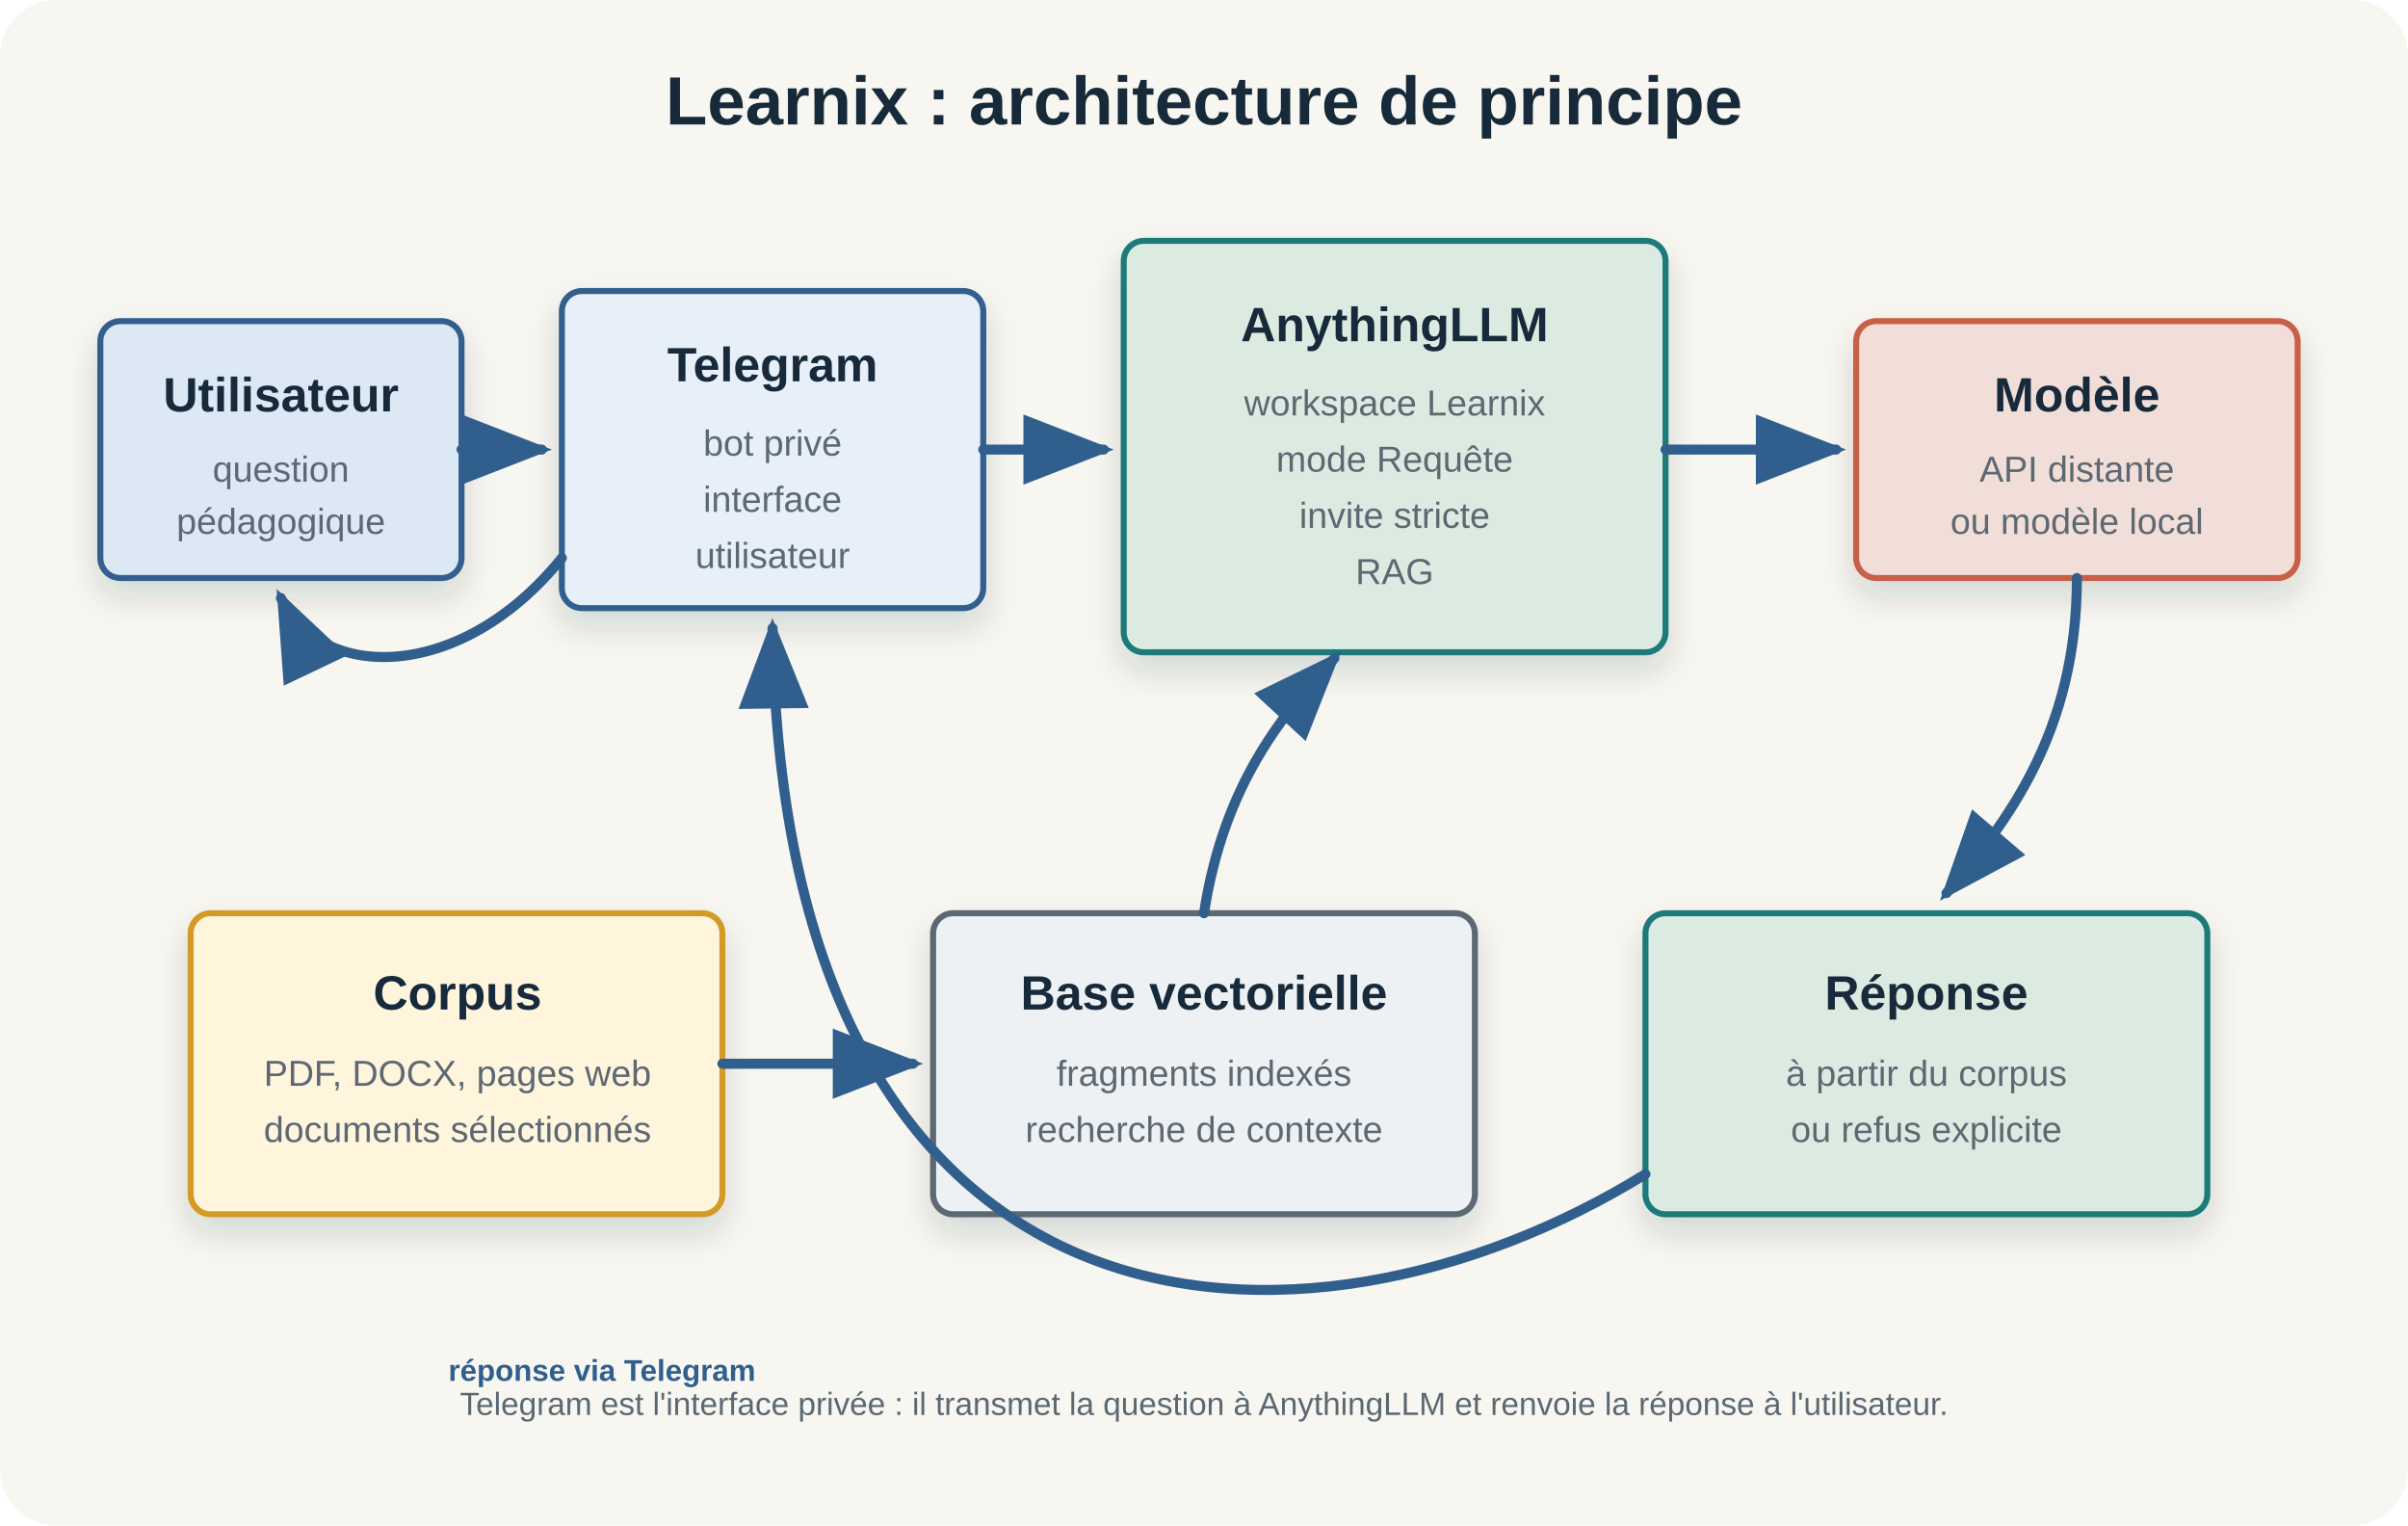
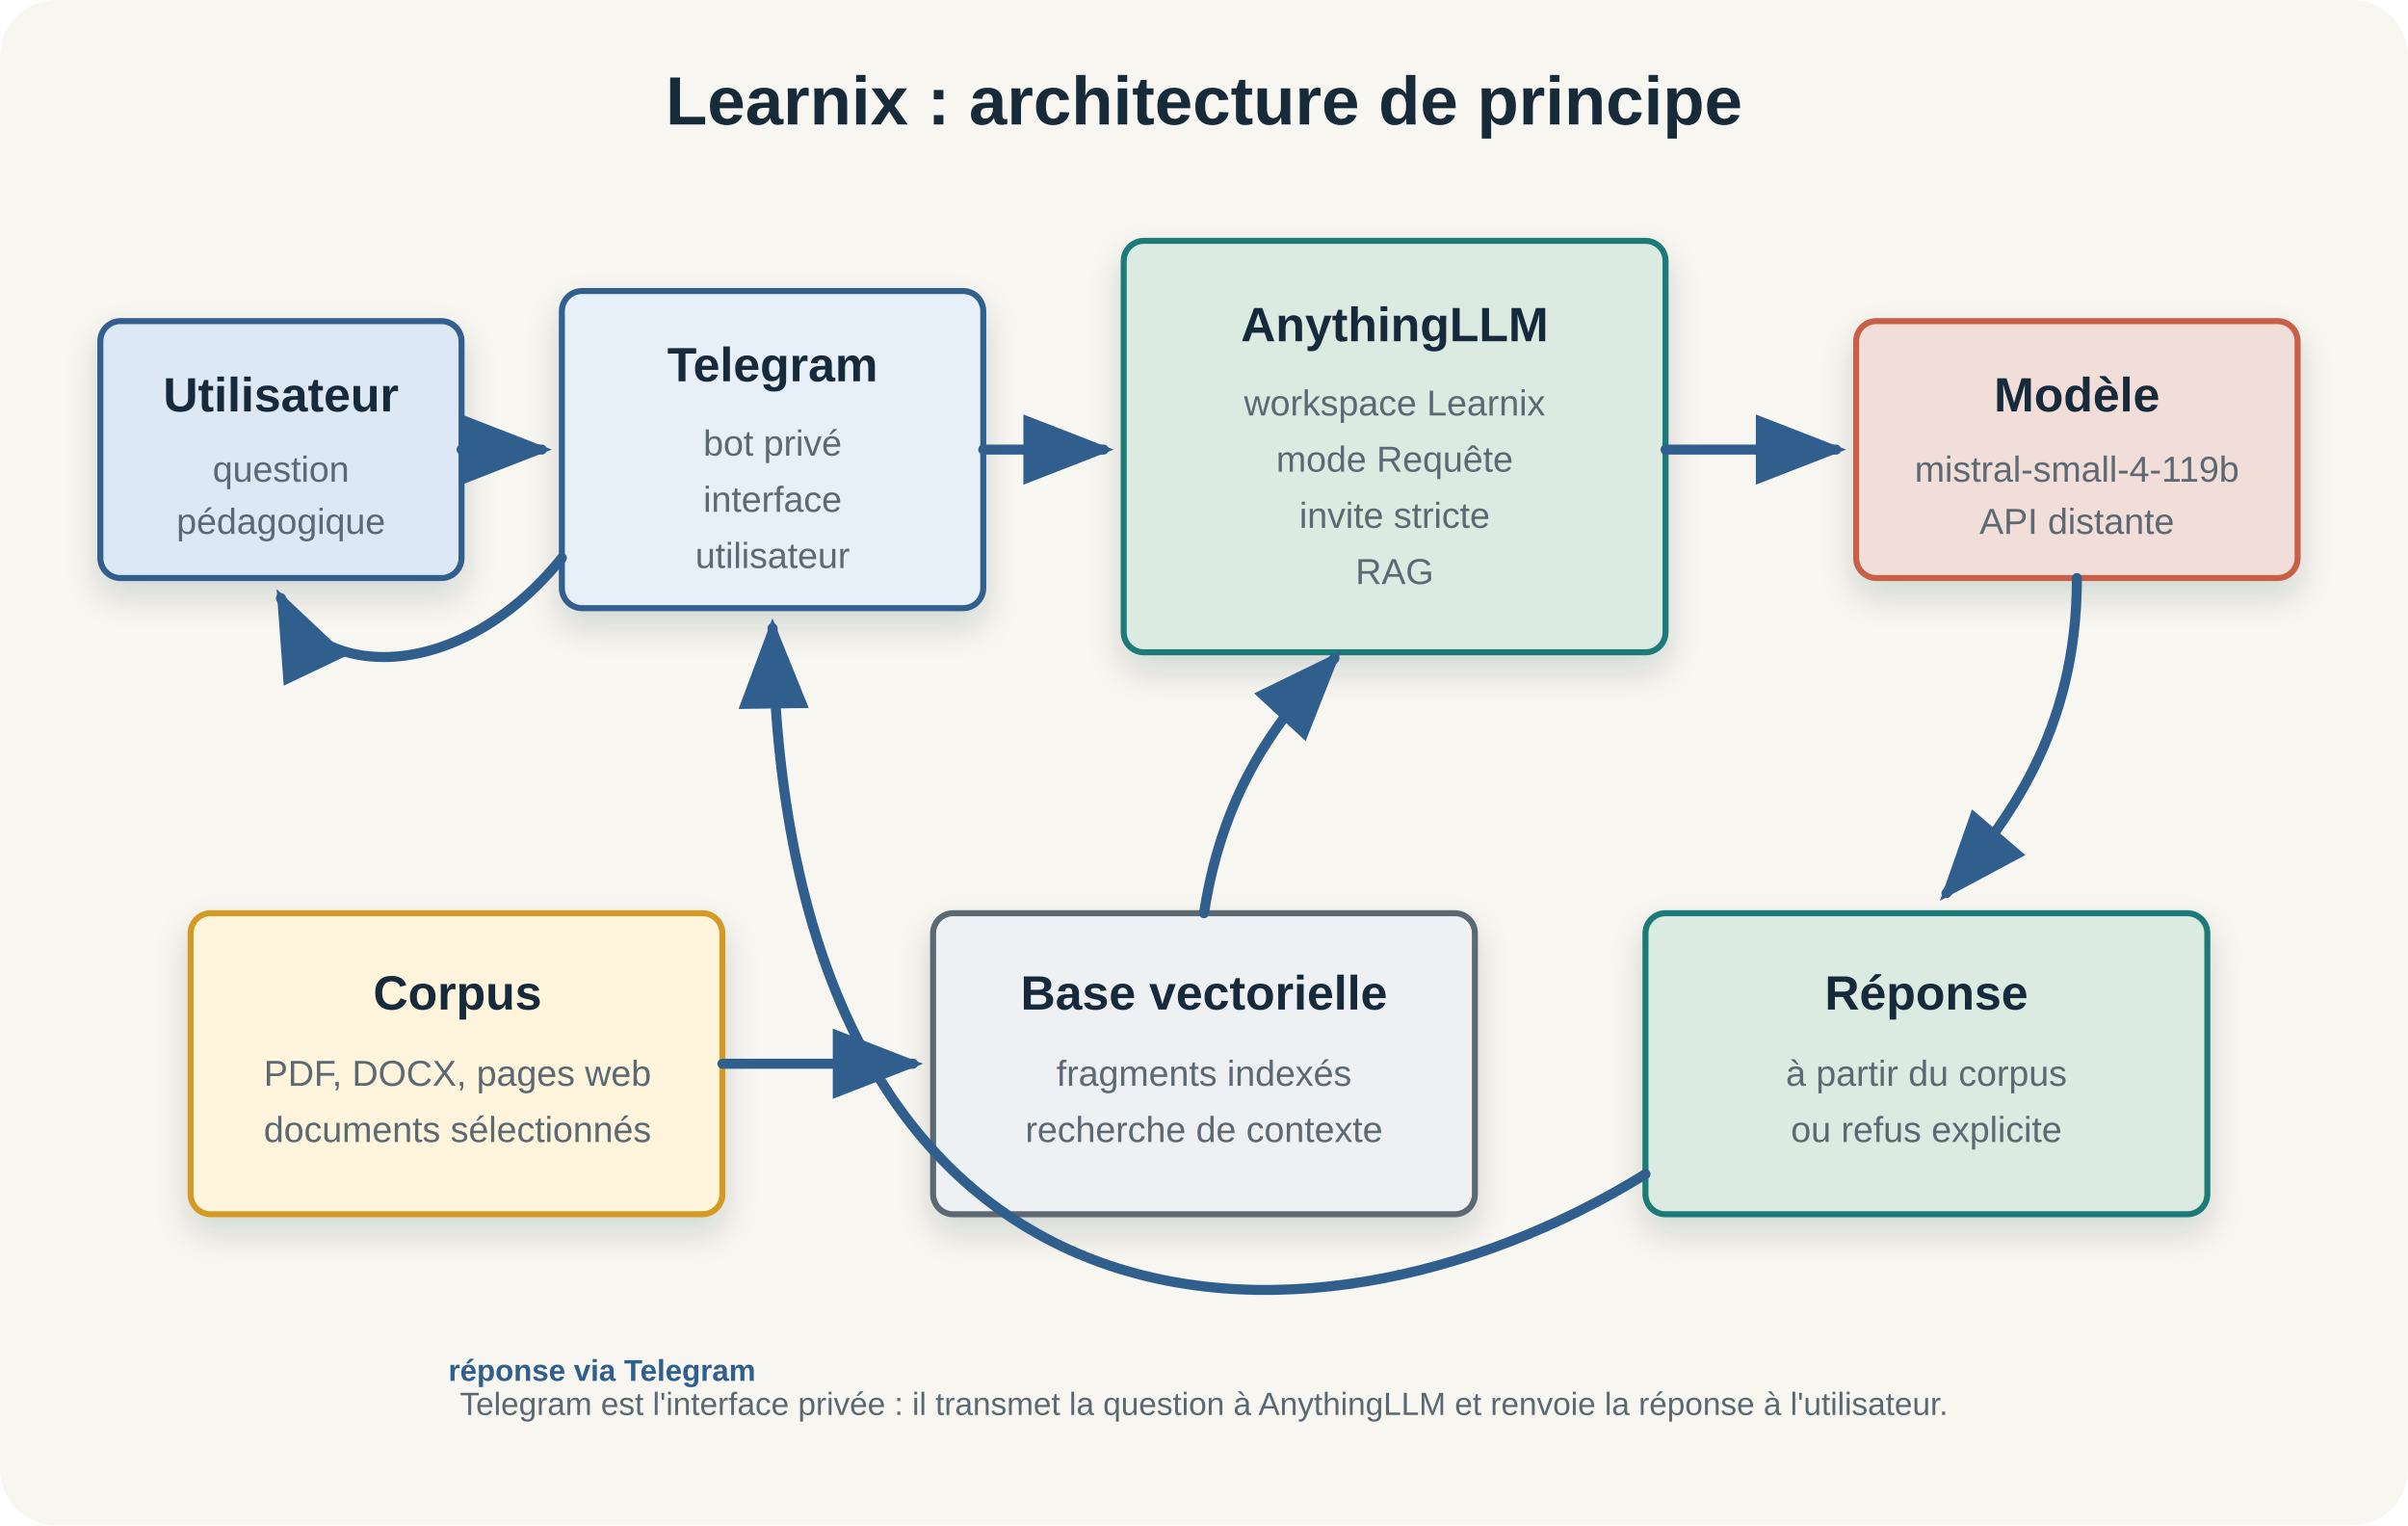
<svg xmlns="http://www.w3.org/2000/svg" viewBox="0 0 1200 760" role="img" aria-labelledby="title desc">
  <defs>
    <marker id="arrow" markerWidth="11" markerHeight="11" refX="8" refY="3.5" orient="auto" markerUnits="strokeWidth">
      <path d="M0,0 L0,7 L9,3.5 z" fill="#315f8d" />
    </marker>
    <filter id="shadow" x="-12%" y="-12%" width="124%" height="132%">
      <feDropShadow dx="0" dy="8" stdDeviation="8" flood-color="#172a3a" flood-opacity=".15" />
    </filter>
    <style>
      .title { font: 700 34px Arial, sans-serif; fill: #172a3a; }
      .box-title { font: 700 24px Arial, sans-serif; fill: #172a3a; }
      .box-text { font: 18px Arial, sans-serif; fill: #5b6872; }
      .caption { font: 700 16px Arial, sans-serif; fill: #315f8d; }
      .small { font: 16px Arial, sans-serif; fill: #5b6872; }
      .label { font: 700 15px Arial, sans-serif; fill: #315f8d; }
    </style>
  </defs>
  <rect width="1200" height="760" rx="28" fill="#f7f6f1" />
  <text x="600" y="62" text-anchor="middle" class="title">Learnix : architecture de principe</text>
  <g filter="url(#shadow)">
    <rect x="50" y="160" width="180" height="128" rx="10" fill="#dce8f3" stroke="#315f8d" stroke-width="3" />
    <text x="140" y="205" text-anchor="middle" class="box-title">Utilisateur</text>
    <text x="140" y="240" text-anchor="middle" class="box-text">question</text>
    <text x="140" y="266" text-anchor="middle" class="box-text">pédagogique</text>
    <rect x="280" y="145" width="210" height="158" rx="10" fill="#e7eff8" stroke="#315f8d" stroke-width="3" />
    <text x="385" y="190" text-anchor="middle" class="box-title">Telegram</text>
    <text x="385" y="227" text-anchor="middle" class="box-text">bot privé</text>
    <text x="385" y="255" text-anchor="middle" class="box-text">interface</text>
    <text x="385" y="283" text-anchor="middle" class="box-text">utilisateur</text>
    <rect x="560" y="120" width="270" height="205" rx="10" fill="#dcebe2" stroke="#1f7a78" stroke-width="3" />
    <text x="695" y="170" text-anchor="middle" class="box-title">AnythingLLM</text>
    <text x="695" y="207" text-anchor="middle" class="box-text">workspace Learnix</text>
    <text x="695" y="235" text-anchor="middle" class="box-text">mode Requête</text>
    <text x="695" y="263" text-anchor="middle" class="box-text">invite stricte</text>
    <text x="695" y="291" text-anchor="middle" class="box-text">RAG</text>
    <rect x="925" y="160" width="220" height="128" rx="10" fill="#f2ded8" stroke="#c85f4a" stroke-width="3" />
    <text x="1035" y="205" text-anchor="middle" class="box-title">Modèle</text>
-     <text x="1035" y="240" text-anchor="middle" class="box-text">API distante</text>
-     <text x="1035" y="266" text-anchor="middle" class="box-text">ou modèle local</text>
+     <text x="1035" y="240" text-anchor="middle" class="box-text">mistral-small-4-119b</text>
+     <text x="1035" y="266" text-anchor="middle" class="box-text">API distante</text>
    <rect x="95" y="455" width="265" height="150" rx="10" fill="#fff5dd" stroke="#d49a26" stroke-width="3" />
    <text x="228" y="503" text-anchor="middle" class="box-title">Corpus</text>
    <text x="228" y="541" text-anchor="middle" class="box-text">PDF, DOCX, pages web</text>
    <text x="228" y="569" text-anchor="middle" class="box-text">documents sélectionnés</text>
    <rect x="465" y="455" width="270" height="150" rx="10" fill="#eef1f4" stroke="#5b6872" stroke-width="3" />
    <text x="600" y="503" text-anchor="middle" class="box-title">Base vectorielle</text>
    <text x="600" y="541" text-anchor="middle" class="box-text">fragments indexés</text>
    <text x="600" y="569" text-anchor="middle" class="box-text">recherche de contexte</text>
    <rect x="820" y="455" width="280" height="150" rx="10" fill="#dcebe2" stroke="#1f7a78" stroke-width="3" />
    <text x="960" y="503" text-anchor="middle" class="box-title">Réponse</text>
    <text x="960" y="541" text-anchor="middle" class="box-text">à partir du corpus</text>
    <text x="960" y="569" text-anchor="middle" class="box-text">ou refus explicite</text>
  </g>
  <g fill="none" stroke="#315f8d" stroke-width="5" stroke-linecap="round" marker-end="url(#arrow)">
    <path d="M230 224 H270" />
    <path d="M490 224 H550" />
    <path d="M830 224 H915" />
    <path d="M1035 288 C1035 365 1000 410 970 445" />
    <path d="M360 530 H455" />
    <path d="M600 455 C610 390 640 355 665 328" />
    <path d="M820 585 C650 690 390 680 385 313" />
    <path d="M280 278 C230 340 160 340 140 298" />
  </g>
  <g>
    <text x="300" y="688" text-anchor="middle" class="label">réponse via Telegram</text>
    <text x="600" y="705" text-anchor="middle" class="small">Telegram est l'interface privée : il transmet la question à AnythingLLM et renvoie la réponse à l'utilisateur.</text>
  </g>
</svg>
